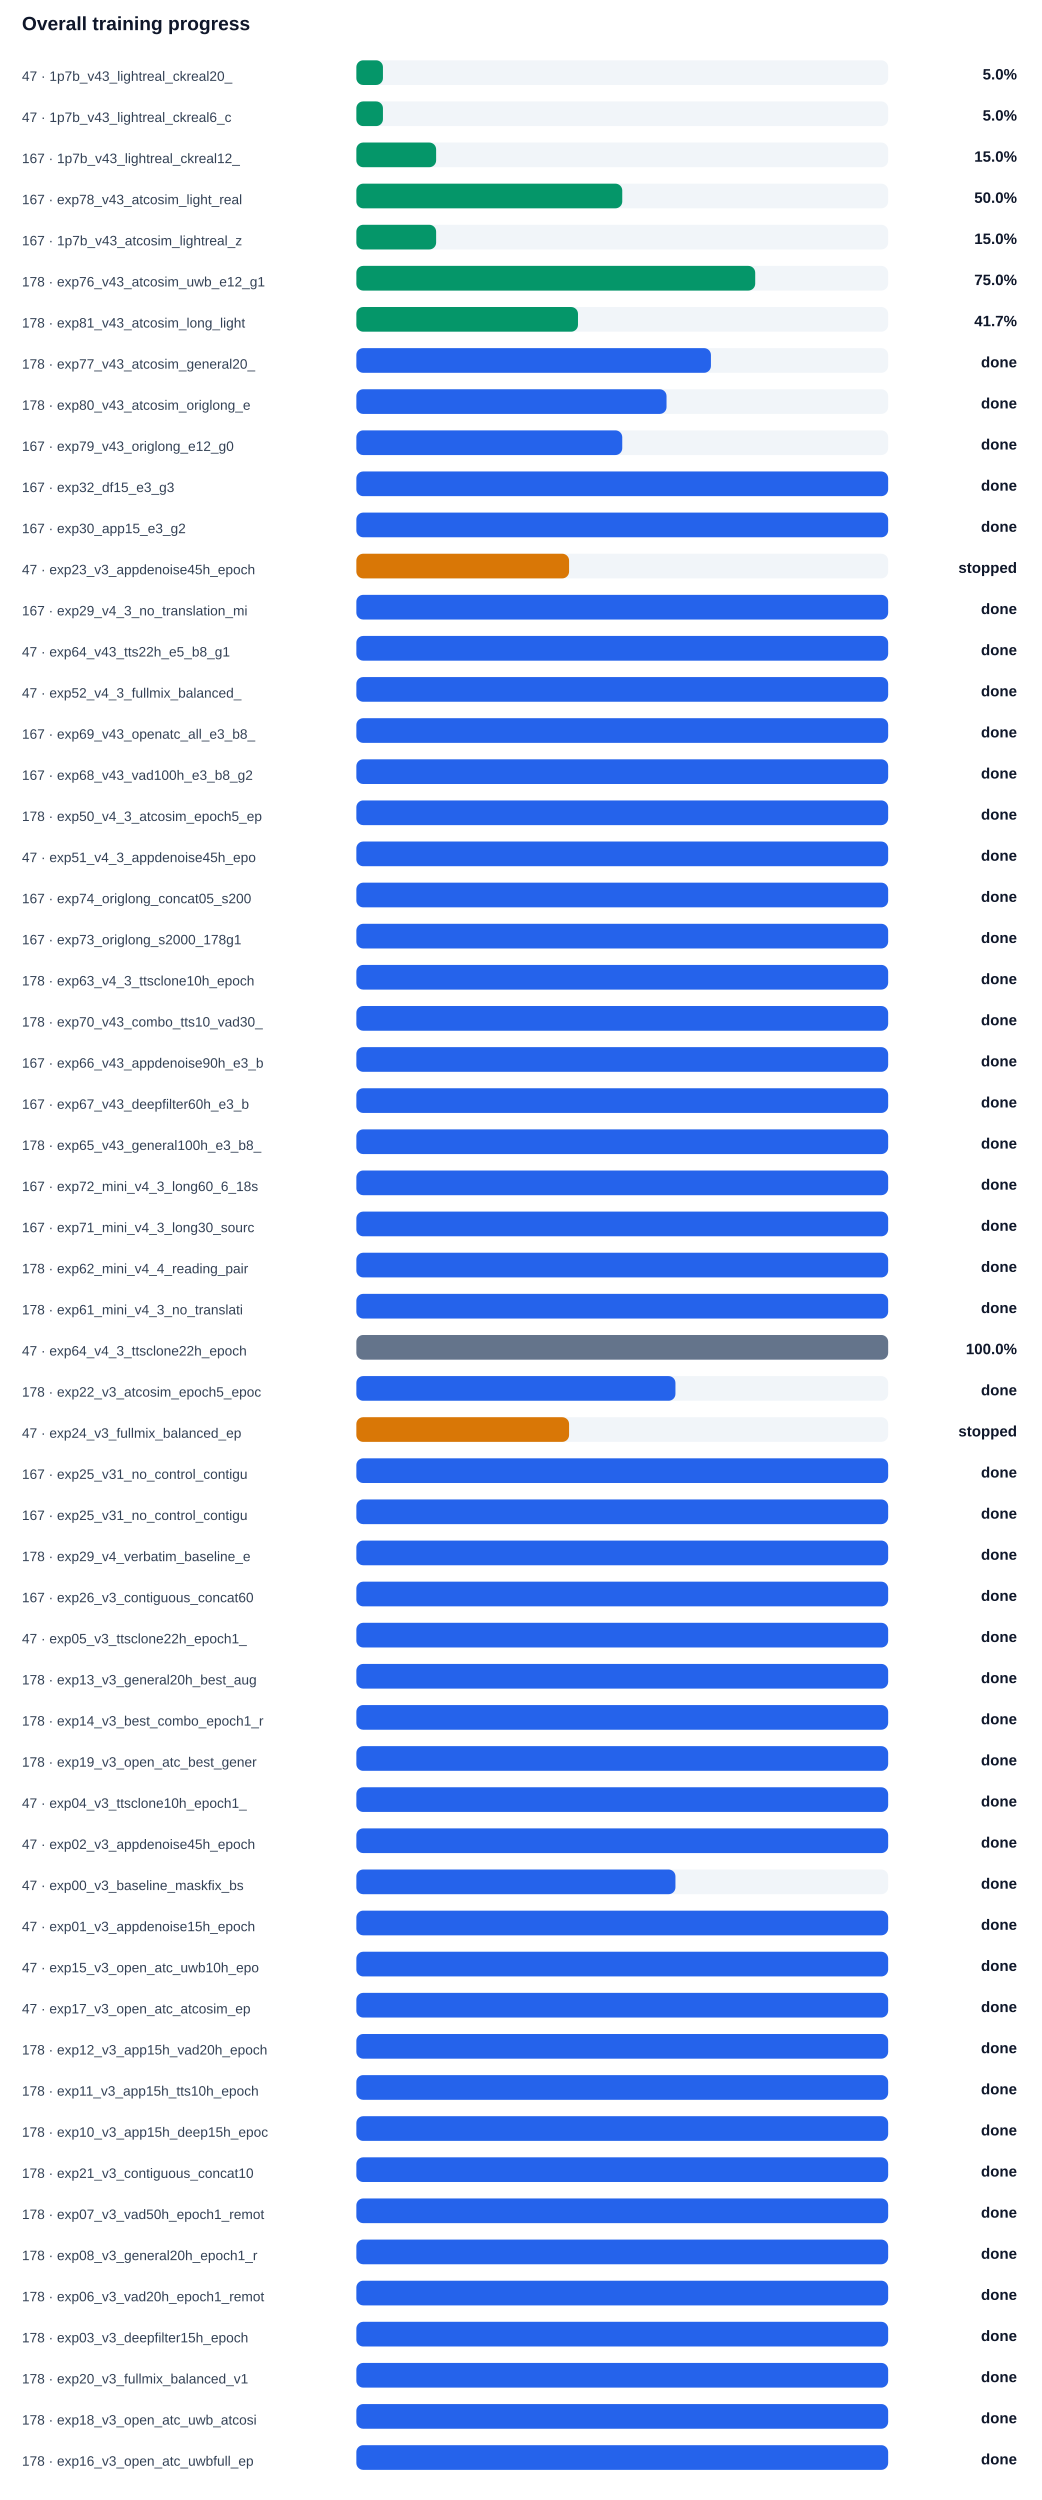
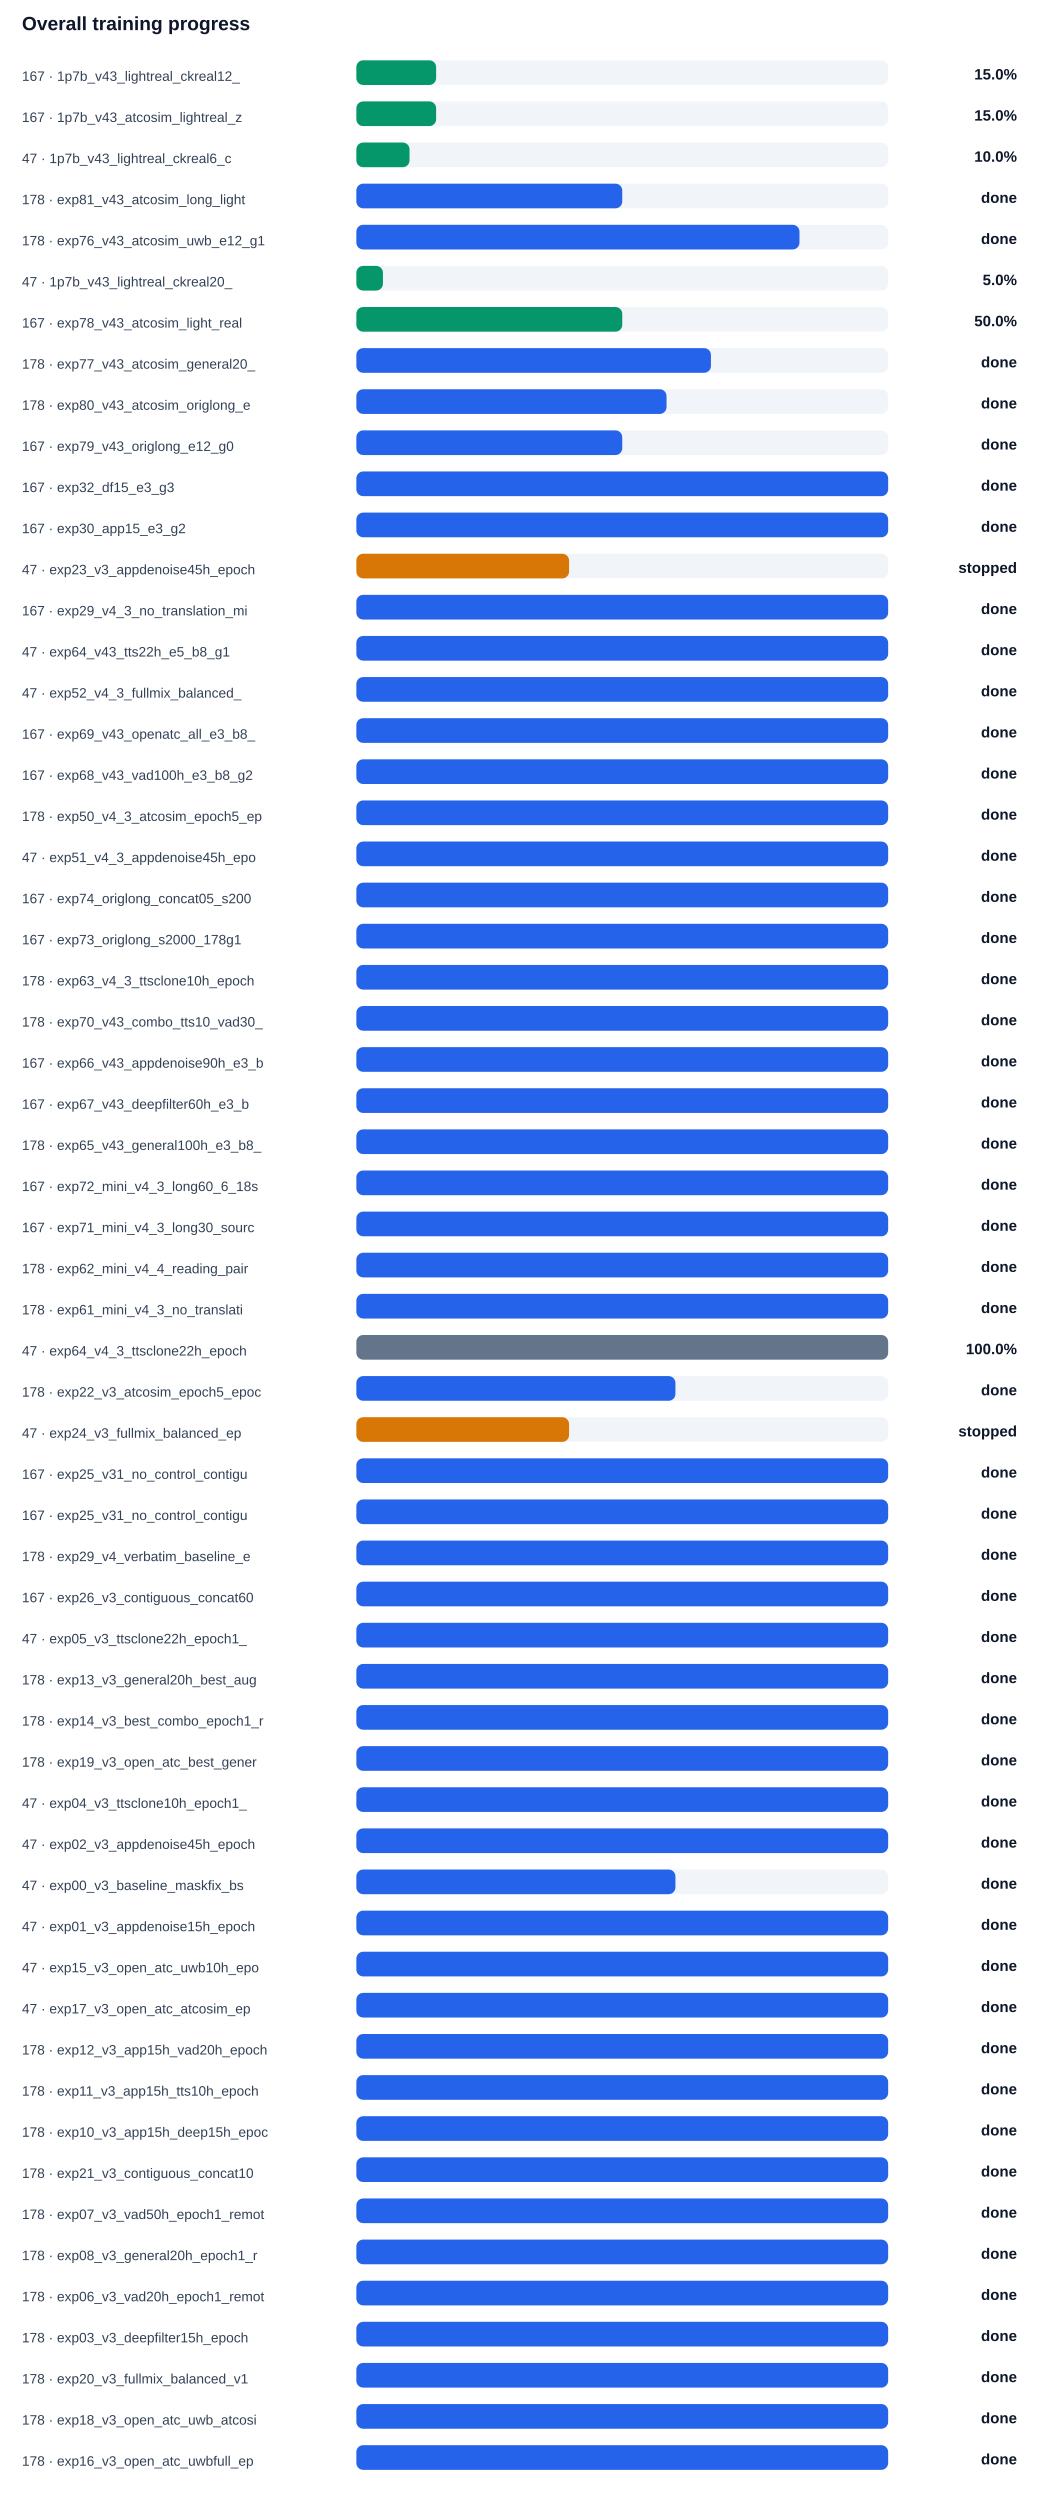
<svg xmlns="http://www.w3.org/2000/svg" width="100%" viewBox="0 0 760 1824" style="max-width:760px;background:#ffffff;border:1px solid #e5e7eb;border-radius:10px;">
  <text x="16.0" y="22.0" font-size="14" fill="#0f172a" text-anchor="start" font-family="Arial, sans-serif" font-weight="700">Overall training progress</text>
-   <text x="16.0" y="59.0" font-size="10" fill="#334155" text-anchor="start" font-family="Arial, sans-serif" font-weight="400">47 · 1p7b_v43_lightreal_ckreal20_</text>
+   <text x="16.0" y="59.0" font-size="10" fill="#334155" text-anchor="start" font-family="Arial, sans-serif" font-weight="400">167 · 1p7b_v43_lightreal_ckreal12_</text>
  <rect x="260" y="44" width="388" height="18" rx="5" fill="#f1f5f9" />
-   <rect x="260" y="44" width="19.4" height="18" rx="5" fill="#059669" />
-   <text x="742.0" y="58.0" font-size="11" fill="#0f172a" text-anchor="end" font-family="Arial, sans-serif" font-weight="700">5.0%</text>
-   <text x="16.0" y="89.0" font-size="10" fill="#334155" text-anchor="start" font-family="Arial, sans-serif" font-weight="400">47 · 1p7b_v43_lightreal_ckreal6_c</text>
+   <rect x="260" y="44" width="58.2" height="18" rx="5" fill="#059669" />
+   <text x="742.0" y="58.0" font-size="11" fill="#0f172a" text-anchor="end" font-family="Arial, sans-serif" font-weight="700">15.0%</text>
+   <text x="16.0" y="89.0" font-size="10" fill="#334155" text-anchor="start" font-family="Arial, sans-serif" font-weight="400">167 · 1p7b_v43_atcosim_lightreal_z</text>
  <rect x="260" y="74" width="388" height="18" rx="5" fill="#f1f5f9" />
-   <rect x="260" y="74" width="19.4" height="18" rx="5" fill="#059669" />
-   <text x="742.0" y="88.0" font-size="11" fill="#0f172a" text-anchor="end" font-family="Arial, sans-serif" font-weight="700">5.0%</text>
-   <text x="16.0" y="119.0" font-size="10" fill="#334155" text-anchor="start" font-family="Arial, sans-serif" font-weight="400">167 · 1p7b_v43_lightreal_ckreal12_</text>
+   <rect x="260" y="74" width="58.2" height="18" rx="5" fill="#059669" />
+   <text x="742.0" y="88.0" font-size="11" fill="#0f172a" text-anchor="end" font-family="Arial, sans-serif" font-weight="700">15.0%</text>
+   <text x="16.0" y="119.0" font-size="10" fill="#334155" text-anchor="start" font-family="Arial, sans-serif" font-weight="400">47 · 1p7b_v43_lightreal_ckreal6_c</text>
  <rect x="260" y="104" width="388" height="18" rx="5" fill="#f1f5f9" />
-   <rect x="260" y="104" width="58.2" height="18" rx="5" fill="#059669" />
-   <text x="742.0" y="118.0" font-size="11" fill="#0f172a" text-anchor="end" font-family="Arial, sans-serif" font-weight="700">15.0%</text>
-   <text x="16.0" y="149.0" font-size="10" fill="#334155" text-anchor="start" font-family="Arial, sans-serif" font-weight="400">167 · exp78_v43_atcosim_light_real</text>
+   <rect x="260" y="104" width="38.8" height="18" rx="5" fill="#059669" />
+   <text x="742.0" y="118.0" font-size="11" fill="#0f172a" text-anchor="end" font-family="Arial, sans-serif" font-weight="700">10.0%</text>
+   <text x="16.0" y="149.0" font-size="10" fill="#334155" text-anchor="start" font-family="Arial, sans-serif" font-weight="400">178 · exp81_v43_atcosim_long_light</text>
  <rect x="260" y="134" width="388" height="18" rx="5" fill="#f1f5f9" />
-   <rect x="260" y="134" width="194.0" height="18" rx="5" fill="#059669" />
-   <text x="742.0" y="148.0" font-size="11" fill="#0f172a" text-anchor="end" font-family="Arial, sans-serif" font-weight="700">50.0%</text>
-   <text x="16.0" y="179.0" font-size="10" fill="#334155" text-anchor="start" font-family="Arial, sans-serif" font-weight="400">167 · 1p7b_v43_atcosim_lightreal_z</text>
+   <rect x="260" y="134" width="194.0" height="18" rx="5" fill="#2563eb" />
+   <text x="742.0" y="148.0" font-size="11" fill="#0f172a" text-anchor="end" font-family="Arial, sans-serif" font-weight="700">done</text>
+   <text x="16.0" y="179.0" font-size="10" fill="#334155" text-anchor="start" font-family="Arial, sans-serif" font-weight="400">178 · exp76_v43_atcosim_uwb_e12_g1</text>
  <rect x="260" y="164" width="388" height="18" rx="5" fill="#f1f5f9" />
-   <rect x="260" y="164" width="58.2" height="18" rx="5" fill="#059669" />
-   <text x="742.0" y="178.0" font-size="11" fill="#0f172a" text-anchor="end" font-family="Arial, sans-serif" font-weight="700">15.0%</text>
-   <text x="16.0" y="209.0" font-size="10" fill="#334155" text-anchor="start" font-family="Arial, sans-serif" font-weight="400">178 · exp76_v43_atcosim_uwb_e12_g1</text>
+   <rect x="260" y="164" width="323.3" height="18" rx="5" fill="#2563eb" />
+   <text x="742.0" y="178.0" font-size="11" fill="#0f172a" text-anchor="end" font-family="Arial, sans-serif" font-weight="700">done</text>
+   <text x="16.0" y="209.0" font-size="10" fill="#334155" text-anchor="start" font-family="Arial, sans-serif" font-weight="400">47 · 1p7b_v43_lightreal_ckreal20_</text>
  <rect x="260" y="194" width="388" height="18" rx="5" fill="#f1f5f9" />
-   <rect x="260" y="194" width="291.0" height="18" rx="5" fill="#059669" />
-   <text x="742.0" y="208.0" font-size="11" fill="#0f172a" text-anchor="end" font-family="Arial, sans-serif" font-weight="700">75.0%</text>
-   <text x="16.0" y="239.0" font-size="10" fill="#334155" text-anchor="start" font-family="Arial, sans-serif" font-weight="400">178 · exp81_v43_atcosim_long_light</text>
+   <rect x="260" y="194" width="19.4" height="18" rx="5" fill="#059669" />
+   <text x="742.0" y="208.0" font-size="11" fill="#0f172a" text-anchor="end" font-family="Arial, sans-serif" font-weight="700">5.0%</text>
+   <text x="16.0" y="239.0" font-size="10" fill="#334155" text-anchor="start" font-family="Arial, sans-serif" font-weight="400">167 · exp78_v43_atcosim_light_real</text>
  <rect x="260" y="224" width="388" height="18" rx="5" fill="#f1f5f9" />
-   <rect x="260" y="224" width="161.7" height="18" rx="5" fill="#059669" />
-   <text x="742.0" y="238.0" font-size="11" fill="#0f172a" text-anchor="end" font-family="Arial, sans-serif" font-weight="700">41.7%</text>
+   <rect x="260" y="224" width="194.0" height="18" rx="5" fill="#059669" />
+   <text x="742.0" y="238.0" font-size="11" fill="#0f172a" text-anchor="end" font-family="Arial, sans-serif" font-weight="700">50.0%</text>
  <text x="16.0" y="269.0" font-size="10" fill="#334155" text-anchor="start" font-family="Arial, sans-serif" font-weight="400">178 · exp77_v43_atcosim_general20_</text>
  <rect x="260" y="254" width="388" height="18" rx="5" fill="#f1f5f9" />
  <rect x="260" y="254" width="258.7" height="18" rx="5" fill="#2563eb" />
  <text x="742.0" y="268.0" font-size="11" fill="#0f172a" text-anchor="end" font-family="Arial, sans-serif" font-weight="700">done</text>
  <text x="16.0" y="299.0" font-size="10" fill="#334155" text-anchor="start" font-family="Arial, sans-serif" font-weight="400">178 · exp80_v43_atcosim_origlong_e</text>
  <rect x="260" y="284" width="388" height="18" rx="5" fill="#f1f5f9" />
  <rect x="260" y="284" width="226.3" height="18" rx="5" fill="#2563eb" />
  <text x="742.0" y="298.0" font-size="11" fill="#0f172a" text-anchor="end" font-family="Arial, sans-serif" font-weight="700">done</text>
  <text x="16.0" y="329.0" font-size="10" fill="#334155" text-anchor="start" font-family="Arial, sans-serif" font-weight="400">167 · exp79_v43_origlong_e12_g0</text>
  <rect x="260" y="314" width="388" height="18" rx="5" fill="#f1f5f9" />
  <rect x="260" y="314" width="194.0" height="18" rx="5" fill="#2563eb" />
  <text x="742.0" y="328.0" font-size="11" fill="#0f172a" text-anchor="end" font-family="Arial, sans-serif" font-weight="700">done</text>
  <text x="16.0" y="359.0" font-size="10" fill="#334155" text-anchor="start" font-family="Arial, sans-serif" font-weight="400">167 · exp32_df15_e3_g3</text>
  <rect x="260" y="344" width="388" height="18" rx="5" fill="#f1f5f9" />
  <rect x="260" y="344" width="388.0" height="18" rx="5" fill="#2563eb" />
  <text x="742.0" y="358.0" font-size="11" fill="#0f172a" text-anchor="end" font-family="Arial, sans-serif" font-weight="700">done</text>
  <text x="16.0" y="389.0" font-size="10" fill="#334155" text-anchor="start" font-family="Arial, sans-serif" font-weight="400">167 · exp30_app15_e3_g2</text>
  <rect x="260" y="374" width="388" height="18" rx="5" fill="#f1f5f9" />
  <rect x="260" y="374" width="388.0" height="18" rx="5" fill="#2563eb" />
  <text x="742.0" y="388.0" font-size="11" fill="#0f172a" text-anchor="end" font-family="Arial, sans-serif" font-weight="700">done</text>
  <text x="16.0" y="419.0" font-size="10" fill="#334155" text-anchor="start" font-family="Arial, sans-serif" font-weight="400">47 · exp23_v3_appdenoise45h_epoch</text>
  <rect x="260" y="404" width="388" height="18" rx="5" fill="#f1f5f9" />
  <rect x="260" y="404" width="155.2" height="18" rx="5" fill="#d97706" />
  <text x="742.0" y="418.0" font-size="11" fill="#0f172a" text-anchor="end" font-family="Arial, sans-serif" font-weight="700">stopped</text>
  <text x="16.0" y="449.0" font-size="10" fill="#334155" text-anchor="start" font-family="Arial, sans-serif" font-weight="400">167 · exp29_v4_3_no_translation_mi</text>
  <rect x="260" y="434" width="388" height="18" rx="5" fill="#f1f5f9" />
  <rect x="260" y="434" width="388.0" height="18" rx="5" fill="#2563eb" />
  <text x="742.0" y="448.0" font-size="11" fill="#0f172a" text-anchor="end" font-family="Arial, sans-serif" font-weight="700">done</text>
  <text x="16.0" y="479.0" font-size="10" fill="#334155" text-anchor="start" font-family="Arial, sans-serif" font-weight="400">47 · exp64_v43_tts22h_e5_b8_g1</text>
  <rect x="260" y="464" width="388" height="18" rx="5" fill="#f1f5f9" />
  <rect x="260" y="464" width="388.0" height="18" rx="5" fill="#2563eb" />
  <text x="742.0" y="478.0" font-size="11" fill="#0f172a" text-anchor="end" font-family="Arial, sans-serif" font-weight="700">done</text>
  <text x="16.0" y="509.0" font-size="10" fill="#334155" text-anchor="start" font-family="Arial, sans-serif" font-weight="400">47 · exp52_v4_3_fullmix_balanced_</text>
  <rect x="260" y="494" width="388" height="18" rx="5" fill="#f1f5f9" />
  <rect x="260" y="494" width="388.0" height="18" rx="5" fill="#2563eb" />
  <text x="742.0" y="508.0" font-size="11" fill="#0f172a" text-anchor="end" font-family="Arial, sans-serif" font-weight="700">done</text>
  <text x="16.0" y="539.0" font-size="10" fill="#334155" text-anchor="start" font-family="Arial, sans-serif" font-weight="400">167 · exp69_v43_openatc_all_e3_b8_</text>
  <rect x="260" y="524" width="388" height="18" rx="5" fill="#f1f5f9" />
  <rect x="260" y="524" width="388.0" height="18" rx="5" fill="#2563eb" />
  <text x="742.0" y="538.0" font-size="11" fill="#0f172a" text-anchor="end" font-family="Arial, sans-serif" font-weight="700">done</text>
  <text x="16.0" y="569.0" font-size="10" fill="#334155" text-anchor="start" font-family="Arial, sans-serif" font-weight="400">167 · exp68_v43_vad100h_e3_b8_g2</text>
  <rect x="260" y="554" width="388" height="18" rx="5" fill="#f1f5f9" />
  <rect x="260" y="554" width="388.0" height="18" rx="5" fill="#2563eb" />
  <text x="742.0" y="568.0" font-size="11" fill="#0f172a" text-anchor="end" font-family="Arial, sans-serif" font-weight="700">done</text>
  <text x="16.0" y="599.0" font-size="10" fill="#334155" text-anchor="start" font-family="Arial, sans-serif" font-weight="400">178 · exp50_v4_3_atcosim_epoch5_ep</text>
  <rect x="260" y="584" width="388" height="18" rx="5" fill="#f1f5f9" />
  <rect x="260" y="584" width="388.0" height="18" rx="5" fill="#2563eb" />
  <text x="742.0" y="598.0" font-size="11" fill="#0f172a" text-anchor="end" font-family="Arial, sans-serif" font-weight="700">done</text>
  <text x="16.0" y="629.0" font-size="10" fill="#334155" text-anchor="start" font-family="Arial, sans-serif" font-weight="400">47 · exp51_v4_3_appdenoise45h_epo</text>
  <rect x="260" y="614" width="388" height="18" rx="5" fill="#f1f5f9" />
  <rect x="260" y="614" width="388.0" height="18" rx="5" fill="#2563eb" />
  <text x="742.0" y="628.0" font-size="11" fill="#0f172a" text-anchor="end" font-family="Arial, sans-serif" font-weight="700">done</text>
  <text x="16.0" y="659.0" font-size="10" fill="#334155" text-anchor="start" font-family="Arial, sans-serif" font-weight="400">167 · exp74_origlong_concat05_s200</text>
  <rect x="260" y="644" width="388" height="18" rx="5" fill="#f1f5f9" />
  <rect x="260" y="644" width="388.0" height="18" rx="5" fill="#2563eb" />
  <text x="742.0" y="658.0" font-size="11" fill="#0f172a" text-anchor="end" font-family="Arial, sans-serif" font-weight="700">done</text>
  <text x="16.0" y="689.0" font-size="10" fill="#334155" text-anchor="start" font-family="Arial, sans-serif" font-weight="400">167 · exp73_origlong_s2000_178g1</text>
  <rect x="260" y="674" width="388" height="18" rx="5" fill="#f1f5f9" />
  <rect x="260" y="674" width="388.0" height="18" rx="5" fill="#2563eb" />
  <text x="742.0" y="688.0" font-size="11" fill="#0f172a" text-anchor="end" font-family="Arial, sans-serif" font-weight="700">done</text>
  <text x="16.0" y="719.0" font-size="10" fill="#334155" text-anchor="start" font-family="Arial, sans-serif" font-weight="400">178 · exp63_v4_3_ttsclone10h_epoch</text>
  <rect x="260" y="704" width="388" height="18" rx="5" fill="#f1f5f9" />
  <rect x="260" y="704" width="388.0" height="18" rx="5" fill="#2563eb" />
  <text x="742.0" y="718.0" font-size="11" fill="#0f172a" text-anchor="end" font-family="Arial, sans-serif" font-weight="700">done</text>
  <text x="16.0" y="749.0" font-size="10" fill="#334155" text-anchor="start" font-family="Arial, sans-serif" font-weight="400">178 · exp70_v43_combo_tts10_vad30_</text>
  <rect x="260" y="734" width="388" height="18" rx="5" fill="#f1f5f9" />
  <rect x="260" y="734" width="388.0" height="18" rx="5" fill="#2563eb" />
  <text x="742.0" y="748.0" font-size="11" fill="#0f172a" text-anchor="end" font-family="Arial, sans-serif" font-weight="700">done</text>
  <text x="16.0" y="779.0" font-size="10" fill="#334155" text-anchor="start" font-family="Arial, sans-serif" font-weight="400">167 · exp66_v43_appdenoise90h_e3_b</text>
  <rect x="260" y="764" width="388" height="18" rx="5" fill="#f1f5f9" />
  <rect x="260" y="764" width="388.0" height="18" rx="5" fill="#2563eb" />
  <text x="742.0" y="778.0" font-size="11" fill="#0f172a" text-anchor="end" font-family="Arial, sans-serif" font-weight="700">done</text>
  <text x="16.0" y="809.0" font-size="10" fill="#334155" text-anchor="start" font-family="Arial, sans-serif" font-weight="400">167 · exp67_v43_deepfilter60h_e3_b</text>
  <rect x="260" y="794" width="388" height="18" rx="5" fill="#f1f5f9" />
  <rect x="260" y="794" width="388.0" height="18" rx="5" fill="#2563eb" />
  <text x="742.0" y="808.0" font-size="11" fill="#0f172a" text-anchor="end" font-family="Arial, sans-serif" font-weight="700">done</text>
  <text x="16.0" y="839.0" font-size="10" fill="#334155" text-anchor="start" font-family="Arial, sans-serif" font-weight="400">178 · exp65_v43_general100h_e3_b8_</text>
  <rect x="260" y="824" width="388" height="18" rx="5" fill="#f1f5f9" />
  <rect x="260" y="824" width="388.0" height="18" rx="5" fill="#2563eb" />
  <text x="742.0" y="838.0" font-size="11" fill="#0f172a" text-anchor="end" font-family="Arial, sans-serif" font-weight="700">done</text>
  <text x="16.0" y="869.0" font-size="10" fill="#334155" text-anchor="start" font-family="Arial, sans-serif" font-weight="400">167 · exp72_mini_v4_3_long60_6_18s</text>
  <rect x="260" y="854" width="388" height="18" rx="5" fill="#f1f5f9" />
  <rect x="260" y="854" width="388.0" height="18" rx="5" fill="#2563eb" />
  <text x="742.0" y="868.0" font-size="11" fill="#0f172a" text-anchor="end" font-family="Arial, sans-serif" font-weight="700">done</text>
  <text x="16.0" y="899.0" font-size="10" fill="#334155" text-anchor="start" font-family="Arial, sans-serif" font-weight="400">167 · exp71_mini_v4_3_long30_sourc</text>
  <rect x="260" y="884" width="388" height="18" rx="5" fill="#f1f5f9" />
  <rect x="260" y="884" width="388.0" height="18" rx="5" fill="#2563eb" />
  <text x="742.0" y="898.0" font-size="11" fill="#0f172a" text-anchor="end" font-family="Arial, sans-serif" font-weight="700">done</text>
  <text x="16.0" y="929.0" font-size="10" fill="#334155" text-anchor="start" font-family="Arial, sans-serif" font-weight="400">178 · exp62_mini_v4_4_reading_pair</text>
  <rect x="260" y="914" width="388" height="18" rx="5" fill="#f1f5f9" />
  <rect x="260" y="914" width="388.0" height="18" rx="5" fill="#2563eb" />
  <text x="742.0" y="928.0" font-size="11" fill="#0f172a" text-anchor="end" font-family="Arial, sans-serif" font-weight="700">done</text>
  <text x="16.0" y="959.0" font-size="10" fill="#334155" text-anchor="start" font-family="Arial, sans-serif" font-weight="400">178 · exp61_mini_v4_3_no_translati</text>
  <rect x="260" y="944" width="388" height="18" rx="5" fill="#f1f5f9" />
  <rect x="260" y="944" width="388.0" height="18" rx="5" fill="#2563eb" />
  <text x="742.0" y="958.0" font-size="11" fill="#0f172a" text-anchor="end" font-family="Arial, sans-serif" font-weight="700">done</text>
  <text x="16.0" y="989.0" font-size="10" fill="#334155" text-anchor="start" font-family="Arial, sans-serif" font-weight="400">47 · exp64_v4_3_ttsclone22h_epoch</text>
  <rect x="260" y="974" width="388" height="18" rx="5" fill="#f1f5f9" />
  <rect x="260" y="974" width="388.0" height="18" rx="5" fill="#64748b" />
  <text x="742.0" y="988.0" font-size="11" fill="#0f172a" text-anchor="end" font-family="Arial, sans-serif" font-weight="700">100.0%</text>
  <text x="16.0" y="1019.0" font-size="10" fill="#334155" text-anchor="start" font-family="Arial, sans-serif" font-weight="400">178 · exp22_v3_atcosim_epoch5_epoc</text>
  <rect x="260" y="1004" width="388" height="18" rx="5" fill="#f1f5f9" />
  <rect x="260" y="1004" width="232.8" height="18" rx="5" fill="#2563eb" />
  <text x="742.0" y="1018.0" font-size="11" fill="#0f172a" text-anchor="end" font-family="Arial, sans-serif" font-weight="700">done</text>
  <text x="16.0" y="1049.0" font-size="10" fill="#334155" text-anchor="start" font-family="Arial, sans-serif" font-weight="400">47 · exp24_v3_fullmix_balanced_ep</text>
  <rect x="260" y="1034" width="388" height="18" rx="5" fill="#f1f5f9" />
  <rect x="260" y="1034" width="155.2" height="18" rx="5" fill="#d97706" />
  <text x="742.0" y="1048.0" font-size="11" fill="#0f172a" text-anchor="end" font-family="Arial, sans-serif" font-weight="700">stopped</text>
  <text x="16.0" y="1079.0" font-size="10" fill="#334155" text-anchor="start" font-family="Arial, sans-serif" font-weight="400">167 · exp25_v31_no_control_contigu</text>
  <rect x="260" y="1064" width="388" height="18" rx="5" fill="#f1f5f9" />
  <rect x="260" y="1064" width="388.0" height="18" rx="5" fill="#2563eb" />
  <text x="742.0" y="1078.0" font-size="11" fill="#0f172a" text-anchor="end" font-family="Arial, sans-serif" font-weight="700">done</text>
  <text x="16.0" y="1109.0" font-size="10" fill="#334155" text-anchor="start" font-family="Arial, sans-serif" font-weight="400">167 · exp25_v31_no_control_contigu</text>
  <rect x="260" y="1094" width="388" height="18" rx="5" fill="#f1f5f9" />
  <rect x="260" y="1094" width="388.0" height="18" rx="5" fill="#2563eb" />
  <text x="742.0" y="1108.0" font-size="11" fill="#0f172a" text-anchor="end" font-family="Arial, sans-serif" font-weight="700">done</text>
  <text x="16.0" y="1139.0" font-size="10" fill="#334155" text-anchor="start" font-family="Arial, sans-serif" font-weight="400">178 · exp29_v4_verbatim_baseline_e</text>
  <rect x="260" y="1124" width="388" height="18" rx="5" fill="#f1f5f9" />
  <rect x="260" y="1124" width="388.0" height="18" rx="5" fill="#2563eb" />
  <text x="742.0" y="1138.0" font-size="11" fill="#0f172a" text-anchor="end" font-family="Arial, sans-serif" font-weight="700">done</text>
  <text x="16.0" y="1169.0" font-size="10" fill="#334155" text-anchor="start" font-family="Arial, sans-serif" font-weight="400">167 · exp26_v3_contiguous_concat60</text>
  <rect x="260" y="1154" width="388" height="18" rx="5" fill="#f1f5f9" />
  <rect x="260" y="1154" width="388.0" height="18" rx="5" fill="#2563eb" />
  <text x="742.0" y="1168.0" font-size="11" fill="#0f172a" text-anchor="end" font-family="Arial, sans-serif" font-weight="700">done</text>
  <text x="16.0" y="1199.0" font-size="10" fill="#334155" text-anchor="start" font-family="Arial, sans-serif" font-weight="400">47 · exp05_v3_ttsclone22h_epoch1_</text>
  <rect x="260" y="1184" width="388" height="18" rx="5" fill="#f1f5f9" />
  <rect x="260" y="1184" width="388.0" height="18" rx="5" fill="#2563eb" />
  <text x="742.0" y="1198.0" font-size="11" fill="#0f172a" text-anchor="end" font-family="Arial, sans-serif" font-weight="700">done</text>
  <text x="16.0" y="1229.0" font-size="10" fill="#334155" text-anchor="start" font-family="Arial, sans-serif" font-weight="400">178 · exp13_v3_general20h_best_aug</text>
  <rect x="260" y="1214" width="388" height="18" rx="5" fill="#f1f5f9" />
  <rect x="260" y="1214" width="388.0" height="18" rx="5" fill="#2563eb" />
  <text x="742.0" y="1228.0" font-size="11" fill="#0f172a" text-anchor="end" font-family="Arial, sans-serif" font-weight="700">done</text>
  <text x="16.0" y="1259.0" font-size="10" fill="#334155" text-anchor="start" font-family="Arial, sans-serif" font-weight="400">178 · exp14_v3_best_combo_epoch1_r</text>
  <rect x="260" y="1244" width="388" height="18" rx="5" fill="#f1f5f9" />
  <rect x="260" y="1244" width="388.0" height="18" rx="5" fill="#2563eb" />
  <text x="742.0" y="1258.0" font-size="11" fill="#0f172a" text-anchor="end" font-family="Arial, sans-serif" font-weight="700">done</text>
  <text x="16.0" y="1289.0" font-size="10" fill="#334155" text-anchor="start" font-family="Arial, sans-serif" font-weight="400">178 · exp19_v3_open_atc_best_gener</text>
  <rect x="260" y="1274" width="388" height="18" rx="5" fill="#f1f5f9" />
  <rect x="260" y="1274" width="388.0" height="18" rx="5" fill="#2563eb" />
  <text x="742.0" y="1288.0" font-size="11" fill="#0f172a" text-anchor="end" font-family="Arial, sans-serif" font-weight="700">done</text>
  <text x="16.0" y="1319.0" font-size="10" fill="#334155" text-anchor="start" font-family="Arial, sans-serif" font-weight="400">47 · exp04_v3_ttsclone10h_epoch1_</text>
  <rect x="260" y="1304" width="388" height="18" rx="5" fill="#f1f5f9" />
  <rect x="260" y="1304" width="388.0" height="18" rx="5" fill="#2563eb" />
  <text x="742.0" y="1318.0" font-size="11" fill="#0f172a" text-anchor="end" font-family="Arial, sans-serif" font-weight="700">done</text>
  <text x="16.0" y="1349.0" font-size="10" fill="#334155" text-anchor="start" font-family="Arial, sans-serif" font-weight="400">47 · exp02_v3_appdenoise45h_epoch</text>
  <rect x="260" y="1334" width="388" height="18" rx="5" fill="#f1f5f9" />
  <rect x="260" y="1334" width="388.0" height="18" rx="5" fill="#2563eb" />
  <text x="742.0" y="1348.0" font-size="11" fill="#0f172a" text-anchor="end" font-family="Arial, sans-serif" font-weight="700">done</text>
  <text x="16.0" y="1379.0" font-size="10" fill="#334155" text-anchor="start" font-family="Arial, sans-serif" font-weight="400">47 · exp00_v3_baseline_maskfix_bs</text>
  <rect x="260" y="1364" width="388" height="18" rx="5" fill="#f1f5f9" />
  <rect x="260" y="1364" width="232.8" height="18" rx="5" fill="#2563eb" />
  <text x="742.0" y="1378.0" font-size="11" fill="#0f172a" text-anchor="end" font-family="Arial, sans-serif" font-weight="700">done</text>
  <text x="16.0" y="1409.0" font-size="10" fill="#334155" text-anchor="start" font-family="Arial, sans-serif" font-weight="400">47 · exp01_v3_appdenoise15h_epoch</text>
  <rect x="260" y="1394" width="388" height="18" rx="5" fill="#f1f5f9" />
  <rect x="260" y="1394" width="388.0" height="18" rx="5" fill="#2563eb" />
  <text x="742.0" y="1408.0" font-size="11" fill="#0f172a" text-anchor="end" font-family="Arial, sans-serif" font-weight="700">done</text>
  <text x="16.0" y="1439.0" font-size="10" fill="#334155" text-anchor="start" font-family="Arial, sans-serif" font-weight="400">47 · exp15_v3_open_atc_uwb10h_epo</text>
  <rect x="260" y="1424" width="388" height="18" rx="5" fill="#f1f5f9" />
  <rect x="260" y="1424" width="388.0" height="18" rx="5" fill="#2563eb" />
  <text x="742.0" y="1438.0" font-size="11" fill="#0f172a" text-anchor="end" font-family="Arial, sans-serif" font-weight="700">done</text>
  <text x="16.0" y="1469.0" font-size="10" fill="#334155" text-anchor="start" font-family="Arial, sans-serif" font-weight="400">47 · exp17_v3_open_atc_atcosim_ep</text>
  <rect x="260" y="1454" width="388" height="18" rx="5" fill="#f1f5f9" />
  <rect x="260" y="1454" width="388.0" height="18" rx="5" fill="#2563eb" />
  <text x="742.0" y="1468.0" font-size="11" fill="#0f172a" text-anchor="end" font-family="Arial, sans-serif" font-weight="700">done</text>
  <text x="16.0" y="1499.0" font-size="10" fill="#334155" text-anchor="start" font-family="Arial, sans-serif" font-weight="400">178 · exp12_v3_app15h_vad20h_epoch</text>
  <rect x="260" y="1484" width="388" height="18" rx="5" fill="#f1f5f9" />
  <rect x="260" y="1484" width="388.0" height="18" rx="5" fill="#2563eb" />
  <text x="742.0" y="1498.0" font-size="11" fill="#0f172a" text-anchor="end" font-family="Arial, sans-serif" font-weight="700">done</text>
  <text x="16.0" y="1529.0" font-size="10" fill="#334155" text-anchor="start" font-family="Arial, sans-serif" font-weight="400">178 · exp11_v3_app15h_tts10h_epoch</text>
  <rect x="260" y="1514" width="388" height="18" rx="5" fill="#f1f5f9" />
  <rect x="260" y="1514" width="388.0" height="18" rx="5" fill="#2563eb" />
  <text x="742.0" y="1528.0" font-size="11" fill="#0f172a" text-anchor="end" font-family="Arial, sans-serif" font-weight="700">done</text>
  <text x="16.0" y="1559.0" font-size="10" fill="#334155" text-anchor="start" font-family="Arial, sans-serif" font-weight="400">178 · exp10_v3_app15h_deep15h_epoc</text>
  <rect x="260" y="1544" width="388" height="18" rx="5" fill="#f1f5f9" />
  <rect x="260" y="1544" width="388.0" height="18" rx="5" fill="#2563eb" />
  <text x="742.0" y="1558.0" font-size="11" fill="#0f172a" text-anchor="end" font-family="Arial, sans-serif" font-weight="700">done</text>
  <text x="16.0" y="1589.0" font-size="10" fill="#334155" text-anchor="start" font-family="Arial, sans-serif" font-weight="400">178 · exp21_v3_contiguous_concat10</text>
  <rect x="260" y="1574" width="388" height="18" rx="5" fill="#f1f5f9" />
  <rect x="260" y="1574" width="388.0" height="18" rx="5" fill="#2563eb" />
  <text x="742.0" y="1588.0" font-size="11" fill="#0f172a" text-anchor="end" font-family="Arial, sans-serif" font-weight="700">done</text>
  <text x="16.0" y="1619.0" font-size="10" fill="#334155" text-anchor="start" font-family="Arial, sans-serif" font-weight="400">178 · exp07_v3_vad50h_epoch1_remot</text>
  <rect x="260" y="1604" width="388" height="18" rx="5" fill="#f1f5f9" />
  <rect x="260" y="1604" width="388.0" height="18" rx="5" fill="#2563eb" />
  <text x="742.0" y="1618.0" font-size="11" fill="#0f172a" text-anchor="end" font-family="Arial, sans-serif" font-weight="700">done</text>
  <text x="16.0" y="1649.0" font-size="10" fill="#334155" text-anchor="start" font-family="Arial, sans-serif" font-weight="400">178 · exp08_v3_general20h_epoch1_r</text>
  <rect x="260" y="1634" width="388" height="18" rx="5" fill="#f1f5f9" />
  <rect x="260" y="1634" width="388.0" height="18" rx="5" fill="#2563eb" />
  <text x="742.0" y="1648.0" font-size="11" fill="#0f172a" text-anchor="end" font-family="Arial, sans-serif" font-weight="700">done</text>
  <text x="16.0" y="1679.0" font-size="10" fill="#334155" text-anchor="start" font-family="Arial, sans-serif" font-weight="400">178 · exp06_v3_vad20h_epoch1_remot</text>
  <rect x="260" y="1664" width="388" height="18" rx="5" fill="#f1f5f9" />
  <rect x="260" y="1664" width="388.0" height="18" rx="5" fill="#2563eb" />
  <text x="742.0" y="1678.0" font-size="11" fill="#0f172a" text-anchor="end" font-family="Arial, sans-serif" font-weight="700">done</text>
  <text x="16.0" y="1709.0" font-size="10" fill="#334155" text-anchor="start" font-family="Arial, sans-serif" font-weight="400">178 · exp03_v3_deepfilter15h_epoch</text>
  <rect x="260" y="1694" width="388" height="18" rx="5" fill="#f1f5f9" />
  <rect x="260" y="1694" width="388.0" height="18" rx="5" fill="#2563eb" />
  <text x="742.0" y="1708.0" font-size="11" fill="#0f172a" text-anchor="end" font-family="Arial, sans-serif" font-weight="700">done</text>
  <text x="16.0" y="1739.0" font-size="10" fill="#334155" text-anchor="start" font-family="Arial, sans-serif" font-weight="400">178 · exp20_v3_fullmix_balanced_v1</text>
  <rect x="260" y="1724" width="388" height="18" rx="5" fill="#f1f5f9" />
  <rect x="260" y="1724" width="388.0" height="18" rx="5" fill="#2563eb" />
  <text x="742.0" y="1738.0" font-size="11" fill="#0f172a" text-anchor="end" font-family="Arial, sans-serif" font-weight="700">done</text>
  <text x="16.0" y="1769.0" font-size="10" fill="#334155" text-anchor="start" font-family="Arial, sans-serif" font-weight="400">178 · exp18_v3_open_atc_uwb_atcosi</text>
  <rect x="260" y="1754" width="388" height="18" rx="5" fill="#f1f5f9" />
  <rect x="260" y="1754" width="388.0" height="18" rx="5" fill="#2563eb" />
  <text x="742.0" y="1768.0" font-size="11" fill="#0f172a" text-anchor="end" font-family="Arial, sans-serif" font-weight="700">done</text>
  <text x="16.0" y="1799.0" font-size="10" fill="#334155" text-anchor="start" font-family="Arial, sans-serif" font-weight="400">178 · exp16_v3_open_atc_uwbfull_ep</text>
  <rect x="260" y="1784" width="388" height="18" rx="5" fill="#f1f5f9" />
  <rect x="260" y="1784" width="388.0" height="18" rx="5" fill="#2563eb" />
  <text x="742.0" y="1798.0" font-size="11" fill="#0f172a" text-anchor="end" font-family="Arial, sans-serif" font-weight="700">done</text>
</svg>
